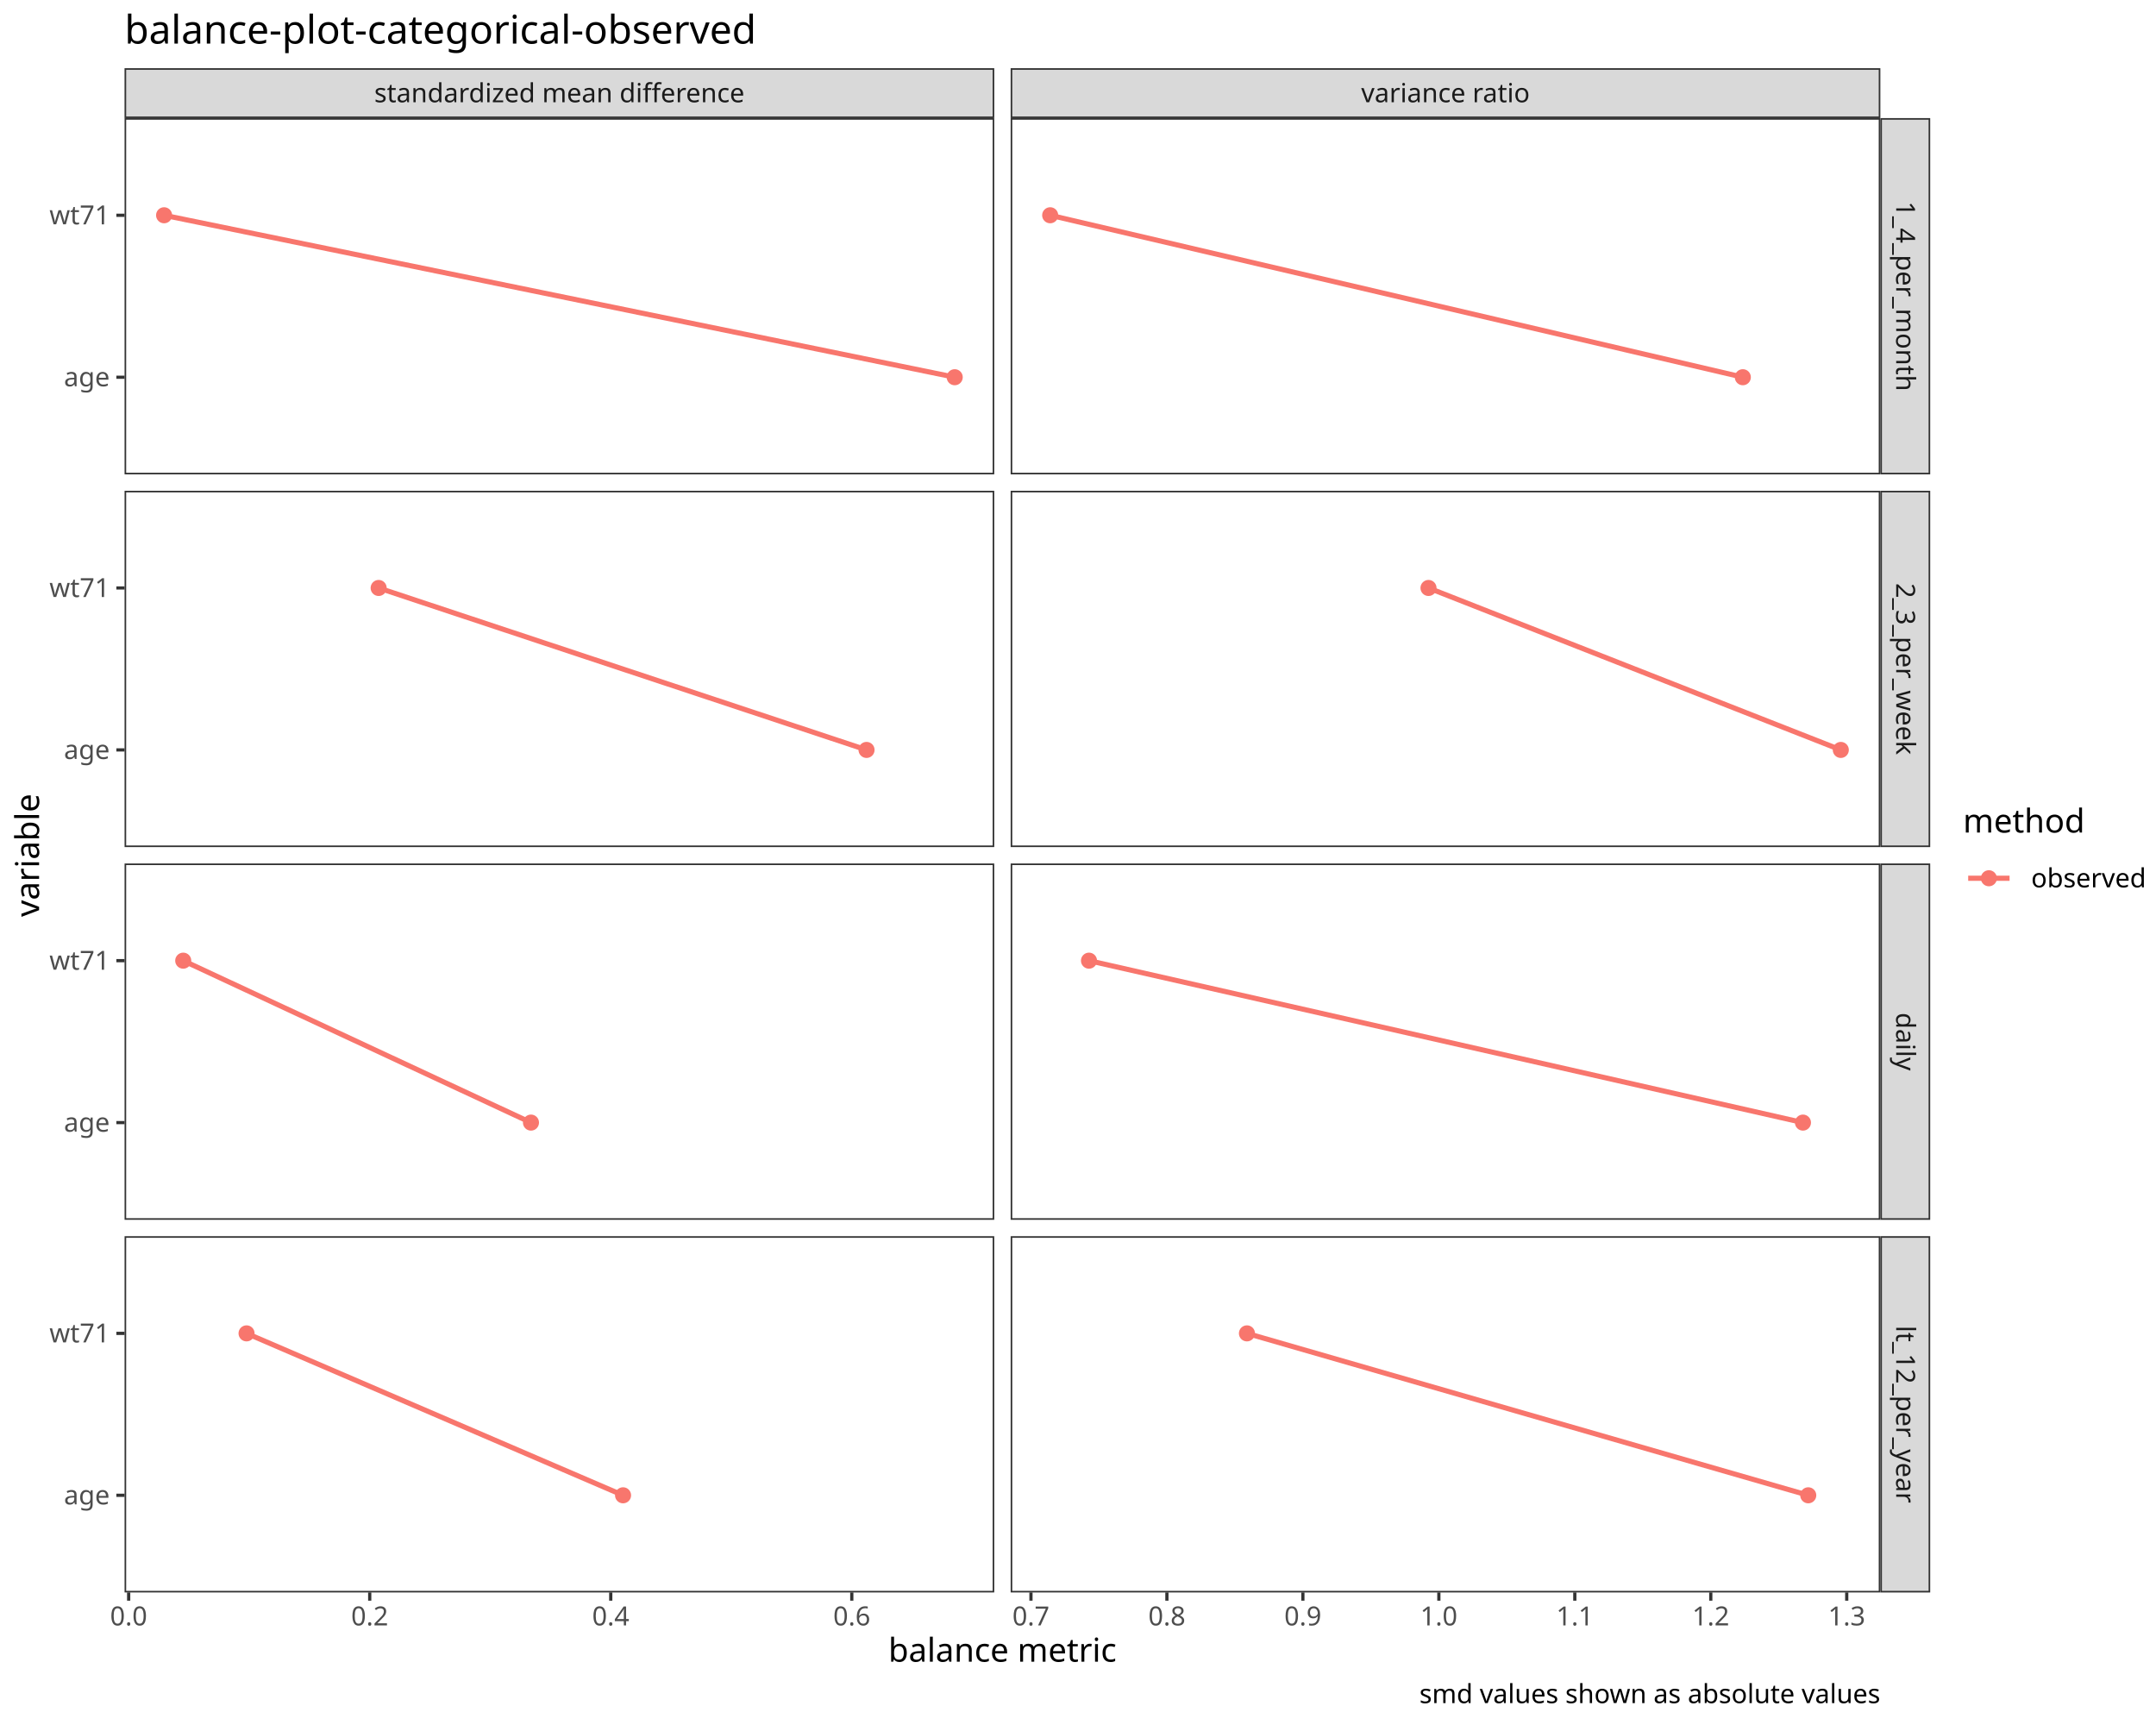
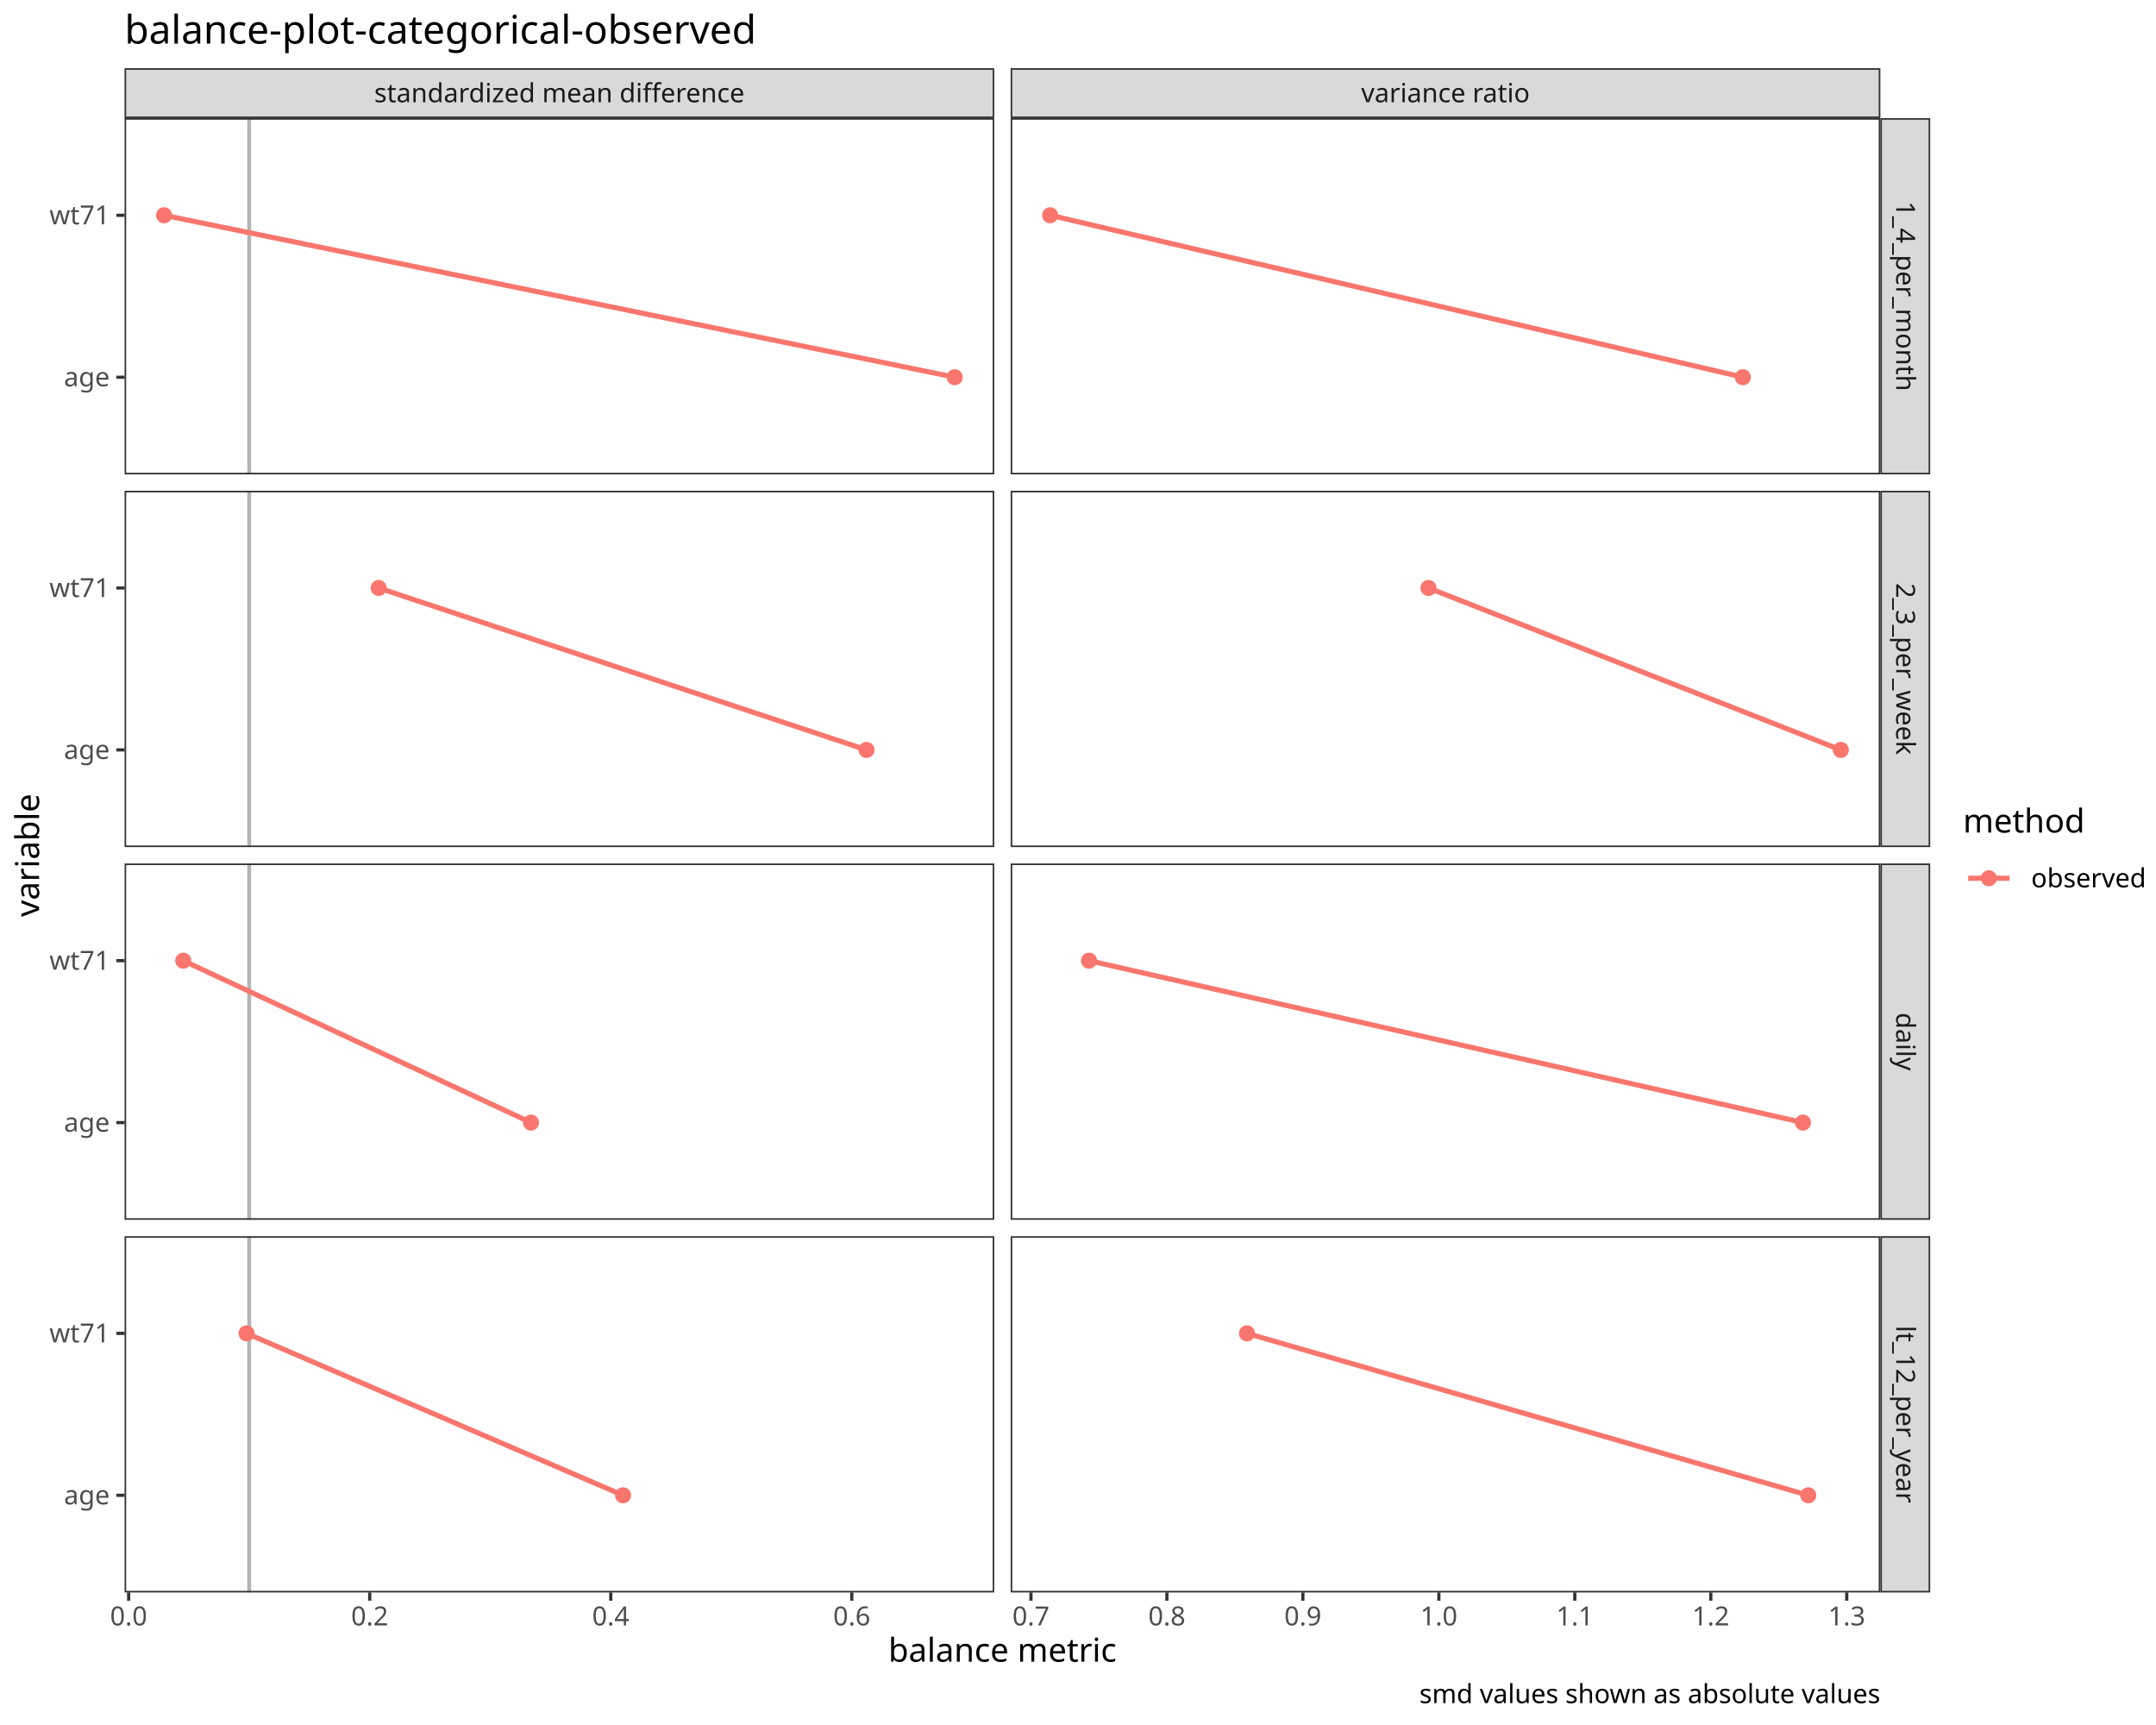
<svg xmlns="http://www.w3.org/2000/svg" class="svglite" data-engine-version="2.0" width="720.00pt" height="576.00pt" viewBox="0 0 720.00 576.00">
  <defs>
    <style type="text/css">
    .svglite line, .svglite polyline, .svglite polygon, .svglite path, .svglite rect, .svglite circle {
      fill: none;
      stroke: #000000;
      stroke-linecap: round;
      stroke-linejoin: round;
      stroke-miterlimit: 10.00;
    }
  </style>
  </defs>
  <rect width="100%" height="100%" style="stroke: none; fill: #FFFFFF;" />
  <defs>
    <clipPath id="cpMC4wMHw3MjAuMDB8MC4wMHw1NzYuMDA=">
      <rect x="0.00" y="0.00" width="720.00" height="576.00" />
    </clipPath>
  </defs>
  <g clip-path="url(#cpMC4wMHw3MjAuMDB8MC4wMHw1NzYuMDA=)">
    <rect x="0.00" y="0.00" width="720.00" height="576.00" style="stroke-width: 1.07; stroke: #FFFFFF; fill: #FFFFFF;" />
  </g>
  <defs>
    <clipPath id="cpNDEuNjB8MzMyLjAzfDM5LjQzfDE1OC40MA==">
      <rect x="41.60" y="39.43" width="290.43" height="118.97" />
    </clipPath>
  </defs>
  <g clip-path="url(#cpNDEuNjB8MzMyLjAzfDM5LjQzfDE1OC40MA==)">
    <rect x="41.60" y="39.43" width="290.43" height="118.97" style="stroke-width: 1.07; stroke: none; fill: #FFFFFF;" />
+     <line x1="83.22" y1="158.40" x2="83.22" y2="39.43" style="stroke-width: 1.28; stroke: #B3B3B3; stroke-linecap: butt;" />
    <polyline points="318.83,125.96 54.80,71.88 " style="stroke-width: 1.71; stroke: #F8766D; stroke-linecap: butt;" />
    <circle cx="318.83" cy="125.96" r="2.33" style="stroke-width: 0.71; stroke: #F8766D; fill: #F8766D;" />
    <circle cx="54.80" cy="71.88" r="2.33" style="stroke-width: 0.71; stroke: #F8766D; fill: #F8766D;" />
    <rect x="41.60" y="39.43" width="290.43" height="118.97" style="stroke-width: 1.07; stroke: #333333;" />
  </g>
  <g clip-path="url(#cpMC4wMHw3MjAuMDB8MC4wMHw1NzYuMDA=)">
</g>
  <defs>
    <clipPath id="cpNDEuNjB8MzMyLjAzfDE2My44OHwyODIuODU=">
      <rect x="41.60" y="163.88" width="290.43" height="118.97" />
    </clipPath>
  </defs>
  <g clip-path="url(#cpNDEuNjB8MzMyLjAzfDE2My44OHwyODIuODU=)">
    <rect x="41.60" y="163.88" width="290.43" height="118.97" style="stroke-width: 1.07; stroke: none; fill: #FFFFFF;" />
+     <line x1="83.22" y1="282.85" x2="83.22" y2="163.88" style="stroke-width: 1.28; stroke: #B3B3B3; stroke-linecap: butt;" />
    <polyline points="289.38,250.41 126.45,196.33 " style="stroke-width: 1.71; stroke: #F8766D; stroke-linecap: butt;" />
    <circle cx="289.38" cy="250.41" r="2.33" style="stroke-width: 0.71; stroke: #F8766D; fill: #F8766D;" />
    <circle cx="126.45" cy="196.33" r="2.33" style="stroke-width: 0.71; stroke: #F8766D; fill: #F8766D;" />
    <rect x="41.60" y="163.88" width="290.43" height="118.97" style="stroke-width: 1.07; stroke: #333333;" />
  </g>
  <g clip-path="url(#cpMC4wMHw3MjAuMDB8MC4wMHw1NzYuMDA=)">
</g>
  <defs>
    <clipPath id="cpNDEuNjB8MzMyLjAzfDI4OC4zM3w0MDcuMzA=">
      <rect x="41.60" y="288.33" width="290.43" height="118.97" />
    </clipPath>
  </defs>
  <g clip-path="url(#cpNDEuNjB8MzMyLjAzfDI4OC4zM3w0MDcuMzA=)">
    <rect x="41.60" y="288.33" width="290.43" height="118.97" style="stroke-width: 1.07; stroke: none; fill: #FFFFFF;" />
+     <line x1="83.22" y1="407.30" x2="83.22" y2="288.33" style="stroke-width: 1.28; stroke: #B3B3B3; stroke-linecap: butt;" />
    <polyline points="177.32,374.85 61.19,320.78 " style="stroke-width: 1.71; stroke: #F8766D; stroke-linecap: butt;" />
    <circle cx="177.32" cy="374.85" r="2.33" style="stroke-width: 0.71; stroke: #F8766D; fill: #F8766D;" />
    <circle cx="61.19" cy="320.78" r="2.33" style="stroke-width: 0.71; stroke: #F8766D; fill: #F8766D;" />
    <rect x="41.60" y="288.33" width="290.43" height="118.97" style="stroke-width: 1.07; stroke: #333333;" />
  </g>
  <g clip-path="url(#cpMC4wMHw3MjAuMDB8MC4wMHw1NzYuMDA=)">
</g>
  <defs>
    <clipPath id="cpNDEuNjB8MzMyLjAzfDQxMi43OHw1MzEuNzU=">
      <rect x="41.60" y="412.78" width="290.43" height="118.97" />
    </clipPath>
  </defs>
  <g clip-path="url(#cpNDEuNjB8MzMyLjAzfDQxMi43OHw1MzEuNzU=)">
    <rect x="41.60" y="412.78" width="290.43" height="118.97" style="stroke-width: 1.07; stroke: none; fill: #FFFFFF;" />
+     <line x1="83.22" y1="531.75" x2="83.22" y2="412.78" style="stroke-width: 1.28; stroke: #B3B3B3; stroke-linecap: butt;" />
    <polyline points="208.07,499.30 82.34,445.23 " style="stroke-width: 1.71; stroke: #F8766D; stroke-linecap: butt;" />
    <circle cx="208.07" cy="499.30" r="2.33" style="stroke-width: 0.71; stroke: #F8766D; fill: #F8766D;" />
    <circle cx="82.34" cy="445.23" r="2.33" style="stroke-width: 0.71; stroke: #F8766D; fill: #F8766D;" />
    <rect x="41.60" y="412.78" width="290.43" height="118.97" style="stroke-width: 1.07; stroke: #333333;" />
  </g>
  <g clip-path="url(#cpMC4wMHw3MjAuMDB8MC4wMHw1NzYuMDA=)">
</g>
  <defs>
    <clipPath id="cpMzM3LjUxfDYyNy45NHwzOS40M3wxNTguNDA=">
      <rect x="337.51" y="39.43" width="290.43" height="118.97" />
    </clipPath>
  </defs>
  <g clip-path="url(#cpMzM3LjUxfDYyNy45NHwzOS40M3wxNTguNDA=)">
    <rect x="337.51" y="39.43" width="290.43" height="118.97" style="stroke-width: 1.07; stroke: none; fill: #FFFFFF;" />
    <polyline points="582.02,125.96 350.71,71.88 " style="stroke-width: 1.71; stroke: #F8766D; stroke-linecap: butt;" />
    <circle cx="582.02" cy="125.96" r="2.33" style="stroke-width: 0.71; stroke: #F8766D; fill: #F8766D;" />
    <circle cx="350.71" cy="71.88" r="2.33" style="stroke-width: 0.71; stroke: #F8766D; fill: #F8766D;" />
    <rect x="337.51" y="39.43" width="290.43" height="118.97" style="stroke-width: 1.07; stroke: #333333;" />
  </g>
  <g clip-path="url(#cpMC4wMHw3MjAuMDB8MC4wMHw1NzYuMDA=)">
</g>
  <defs>
    <clipPath id="cpMzM3LjUxfDYyNy45NHwxNjMuODh8MjgyLjg1">
      <rect x="337.51" y="163.88" width="290.43" height="118.97" />
    </clipPath>
  </defs>
  <g clip-path="url(#cpMzM3LjUxfDYyNy45NHwxNjMuODh8MjgyLjg1)">
    <rect x="337.51" y="163.88" width="290.43" height="118.97" style="stroke-width: 1.07; stroke: none; fill: #FFFFFF;" />
    <polyline points="614.74,250.41 477.05,196.33 " style="stroke-width: 1.71; stroke: #F8766D; stroke-linecap: butt;" />
    <circle cx="614.74" cy="250.41" r="2.33" style="stroke-width: 0.71; stroke: #F8766D; fill: #F8766D;" />
    <circle cx="477.05" cy="196.33" r="2.33" style="stroke-width: 0.71; stroke: #F8766D; fill: #F8766D;" />
    <rect x="337.51" y="163.88" width="290.43" height="118.97" style="stroke-width: 1.07; stroke: #333333;" />
  </g>
  <g clip-path="url(#cpMC4wMHw3MjAuMDB8MC4wMHw1NzYuMDA=)">
</g>
  <defs>
    <clipPath id="cpMzM3LjUxfDYyNy45NHwyODguMzN8NDA3LjMw">
      <rect x="337.51" y="288.33" width="290.43" height="118.97" />
    </clipPath>
  </defs>
  <g clip-path="url(#cpMzM3LjUxfDYyNy45NHwyODguMzN8NDA3LjMw)">
    <rect x="337.51" y="288.33" width="290.43" height="118.97" style="stroke-width: 1.07; stroke: none; fill: #FFFFFF;" />
    <polyline points="602.10,374.85 363.67,320.78 " style="stroke-width: 1.71; stroke: #F8766D; stroke-linecap: butt;" />
    <circle cx="602.10" cy="374.85" r="2.33" style="stroke-width: 0.71; stroke: #F8766D; fill: #F8766D;" />
    <circle cx="363.67" cy="320.78" r="2.33" style="stroke-width: 0.71; stroke: #F8766D; fill: #F8766D;" />
    <rect x="337.51" y="288.33" width="290.43" height="118.97" style="stroke-width: 1.07; stroke: #333333;" />
  </g>
  <g clip-path="url(#cpMC4wMHw3MjAuMDB8MC4wMHw1NzYuMDA=)">
</g>
  <defs>
    <clipPath id="cpMzM3LjUxfDYyNy45NHw0MTIuNzh8NTMxLjc1">
      <rect x="337.51" y="412.78" width="290.43" height="118.97" />
    </clipPath>
  </defs>
  <g clip-path="url(#cpMzM3LjUxfDYyNy45NHw0MTIuNzh8NTMxLjc1)">
    <rect x="337.51" y="412.78" width="290.43" height="118.97" style="stroke-width: 1.07; stroke: none; fill: #FFFFFF;" />
    <polyline points="603.87,499.30 416.42,445.23 " style="stroke-width: 1.71; stroke: #F8766D; stroke-linecap: butt;" />
    <circle cx="603.87" cy="499.30" r="2.33" style="stroke-width: 0.71; stroke: #F8766D; fill: #F8766D;" />
    <circle cx="416.42" cy="445.23" r="2.33" style="stroke-width: 0.71; stroke: #F8766D; fill: #F8766D;" />
    <rect x="337.51" y="412.78" width="290.43" height="118.97" style="stroke-width: 1.07; stroke: #333333;" />
  </g>
  <g clip-path="url(#cpMC4wMHw3MjAuMDB8MC4wMHw1NzYuMDA=)">
</g>
  <defs>
    <clipPath id="cpNDEuNjB8MzMyLjAzfDIyLjc4fDM5LjQz">
      <rect x="41.60" y="22.78" width="290.43" height="16.65" />
    </clipPath>
  </defs>
  <g clip-path="url(#cpNDEuNjB8MzMyLjAzfDIyLjc4fDM5LjQz)">
    <rect x="41.60" y="22.78" width="290.43" height="16.65" style="stroke-width: 1.07; stroke: #333333; fill: #D9D9D9;" />
    <text x="186.81" y="34.14" text-anchor="middle" style="font-size: 8.80px; fill: #1A1A1A; font-family: sans;" textLength="115.95px" lengthAdjust="spacingAndGlyphs">standardized mean difference</text>
  </g>
  <g clip-path="url(#cpMC4wMHw3MjAuMDB8MC4wMHw1NzYuMDA=)">
</g>
  <defs>
    <clipPath id="cpMzM3LjUxfDYyNy45NHwyMi43OHwzOS40Mw==">
      <rect x="337.51" y="22.78" width="290.43" height="16.65" />
    </clipPath>
  </defs>
  <g clip-path="url(#cpMzM3LjUxfDYyNy45NHwyMi43OHwzOS40Mw==)">
    <rect x="337.51" y="22.78" width="290.43" height="16.65" style="stroke-width: 1.07; stroke: #333333; fill: #D9D9D9;" />
    <text x="482.73" y="34.14" text-anchor="middle" style="font-size: 8.80px; fill: #1A1A1A; font-family: sans;" textLength="52.83px" lengthAdjust="spacingAndGlyphs">variance ratio</text>
  </g>
  <g clip-path="url(#cpMC4wMHw3MjAuMDB8MC4wMHw1NzYuMDA=)">
</g>
  <defs>
    <clipPath id="cpNjI3Ljk0fDY0NC41OXwzOS40M3wxNTguNDA=">
      <rect x="627.94" y="39.43" width="16.65" height="118.97" />
    </clipPath>
  </defs>
  <g clip-path="url(#cpNjI3Ljk0fDY0NC41OXwzOS40M3wxNTguNDA=)">
    <rect x="627.94" y="39.43" width="16.65" height="118.97" style="stroke-width: 1.07; stroke: #333333; fill: #D9D9D9;" />
    <text transform="translate(633.24,98.92) rotate(90)" text-anchor="middle" style="font-size: 8.80px; fill: #1A1A1A; font-family: sans;" textLength="61.65px" lengthAdjust="spacingAndGlyphs">1_4_per_month</text>
  </g>
  <g clip-path="url(#cpMC4wMHw3MjAuMDB8MC4wMHw1NzYuMDA=)">
</g>
  <defs>
    <clipPath id="cpNjI3Ljk0fDY0NC41OXwxNjMuODh8MjgyLjg1">
      <rect x="627.94" y="163.88" width="16.65" height="118.97" />
    </clipPath>
  </defs>
  <g clip-path="url(#cpNjI3Ljk0fDY0NC41OXwxNjMuODh8MjgyLjg1)">
    <rect x="627.94" y="163.88" width="16.65" height="118.97" style="stroke-width: 1.07; stroke: #333333; fill: #D9D9D9;" />
    <text transform="translate(633.24,223.37) rotate(90)" text-anchor="middle" style="font-size: 8.80px; fill: #1A1A1A; font-family: sans;" textLength="57.74px" lengthAdjust="spacingAndGlyphs">2_3_per_week</text>
  </g>
  <g clip-path="url(#cpMC4wMHw3MjAuMDB8MC4wMHw1NzYuMDA=)">
</g>
  <defs>
    <clipPath id="cpNjI3Ljk0fDY0NC41OXwyODguMzN8NDA3LjMw">
      <rect x="627.94" y="288.33" width="16.65" height="118.97" />
    </clipPath>
  </defs>
  <g clip-path="url(#cpNjI3Ljk0fDY0NC41OXwyODguMzN8NDA3LjMw)">
    <rect x="627.94" y="288.33" width="16.65" height="118.97" style="stroke-width: 1.07; stroke: #333333; fill: #D9D9D9;" />
    <text transform="translate(633.24,347.82) rotate(90)" text-anchor="middle" style="font-size: 8.80px; fill: #1A1A1A; font-family: sans;" textLength="18.10px" lengthAdjust="spacingAndGlyphs">daily</text>
  </g>
  <g clip-path="url(#cpMC4wMHw3MjAuMDB8MC4wMHw1NzYuMDA=)">
</g>
  <defs>
    <clipPath id="cpNjI3Ljk0fDY0NC41OXw0MTIuNzh8NTMxLjc1">
      <rect x="627.94" y="412.78" width="16.65" height="118.97" />
    </clipPath>
  </defs>
  <g clip-path="url(#cpNjI3Ljk0fDY0NC41OXw0MTIuNzh8NTMxLjc1)">
    <rect x="627.94" y="412.78" width="16.65" height="118.97" style="stroke-width: 1.07; stroke: #333333; fill: #D9D9D9;" />
    <text transform="translate(633.24,472.27) rotate(90)" text-anchor="middle" style="font-size: 8.80px; fill: #1A1A1A; font-family: sans;" textLength="58.71px" lengthAdjust="spacingAndGlyphs">lt_12_per_year</text>
  </g>
  <g clip-path="url(#cpMC4wMHw3MjAuMDB8MC4wMHw1NzYuMDA=)">
    <polyline points="42.97,534.49 42.97,531.75 " style="stroke-width: 1.07; stroke: #333333; stroke-linecap: butt;" />
    <polyline points="123.47,534.49 123.47,531.75 " style="stroke-width: 1.07; stroke: #333333; stroke-linecap: butt;" />
    <polyline points="203.96,534.49 203.96,531.75 " style="stroke-width: 1.07; stroke: #333333; stroke-linecap: butt;" />
    <polyline points="284.46,534.49 284.46,531.75 " style="stroke-width: 1.07; stroke: #333333; stroke-linecap: butt;" />
    <text x="42.97" y="542.74" text-anchor="middle" style="font-size: 8.80px; fill: #4D4D4D; font-family: sans;" textLength="12.23px" lengthAdjust="spacingAndGlyphs">0.0</text>
    <text x="123.47" y="542.74" text-anchor="middle" style="font-size: 8.80px; fill: #4D4D4D; font-family: sans;" textLength="12.23px" lengthAdjust="spacingAndGlyphs">0.2</text>
    <text x="203.96" y="542.74" text-anchor="middle" style="font-size: 8.80px; fill: #4D4D4D; font-family: sans;" textLength="12.23px" lengthAdjust="spacingAndGlyphs">0.4</text>
    <text x="284.46" y="542.74" text-anchor="middle" style="font-size: 8.80px; fill: #4D4D4D; font-family: sans;" textLength="12.23px" lengthAdjust="spacingAndGlyphs">0.6</text>
    <polyline points="344.29,534.49 344.29,531.75 " style="stroke-width: 1.07; stroke: #333333; stroke-linecap: butt;" />
    <polyline points="389.69,534.49 389.69,531.75 " style="stroke-width: 1.07; stroke: #333333; stroke-linecap: butt;" />
    <polyline points="435.10,534.49 435.10,531.75 " style="stroke-width: 1.07; stroke: #333333; stroke-linecap: butt;" />
    <polyline points="480.51,534.49 480.51,531.75 " style="stroke-width: 1.07; stroke: #333333; stroke-linecap: butt;" />
    <polyline points="525.91,534.49 525.91,531.75 " style="stroke-width: 1.07; stroke: #333333; stroke-linecap: butt;" />
    <polyline points="571.32,534.49 571.32,531.75 " style="stroke-width: 1.07; stroke: #333333; stroke-linecap: butt;" />
    <polyline points="616.72,534.49 616.72,531.75 " style="stroke-width: 1.07; stroke: #333333; stroke-linecap: butt;" />
    <text x="344.29" y="542.74" text-anchor="middle" style="font-size: 8.80px; fill: #4D4D4D; font-family: sans;" textLength="12.23px" lengthAdjust="spacingAndGlyphs">0.7</text>
    <text x="389.69" y="542.74" text-anchor="middle" style="font-size: 8.80px; fill: #4D4D4D; font-family: sans;" textLength="12.23px" lengthAdjust="spacingAndGlyphs">0.8</text>
    <text x="435.10" y="542.74" text-anchor="middle" style="font-size: 8.80px; fill: #4D4D4D; font-family: sans;" textLength="12.23px" lengthAdjust="spacingAndGlyphs">0.9</text>
    <text x="480.51" y="542.74" text-anchor="middle" style="font-size: 8.80px; fill: #4D4D4D; font-family: sans;" textLength="12.23px" lengthAdjust="spacingAndGlyphs">1.0</text>
    <text x="525.91" y="542.74" text-anchor="middle" style="font-size: 8.80px; fill: #4D4D4D; font-family: sans;" textLength="12.23px" lengthAdjust="spacingAndGlyphs">1.1</text>
    <text x="571.32" y="542.74" text-anchor="middle" style="font-size: 8.80px; fill: #4D4D4D; font-family: sans;" textLength="12.23px" lengthAdjust="spacingAndGlyphs">1.2</text>
    <text x="616.72" y="542.74" text-anchor="middle" style="font-size: 8.80px; fill: #4D4D4D; font-family: sans;" textLength="12.23px" lengthAdjust="spacingAndGlyphs">1.3</text>
    <text x="36.66" y="128.98" text-anchor="end" style="font-size: 8.80px; fill: #4D4D4D; font-family: sans;" textLength="14.68px" lengthAdjust="spacingAndGlyphs">age</text>
    <text x="36.66" y="74.91" text-anchor="end" style="font-size: 8.80px; fill: #4D4D4D; font-family: sans;" textLength="18.59px" lengthAdjust="spacingAndGlyphs">wt71</text>
    <polyline points="38.86,125.96 41.60,125.96 " style="stroke-width: 1.07; stroke: #333333; stroke-linecap: butt;" />
    <polyline points="38.86,71.88 41.60,71.88 " style="stroke-width: 1.07; stroke: #333333; stroke-linecap: butt;" />
    <text x="36.66" y="253.43" text-anchor="end" style="font-size: 8.80px; fill: #4D4D4D; font-family: sans;" textLength="14.68px" lengthAdjust="spacingAndGlyphs">age</text>
    <text x="36.66" y="199.36" text-anchor="end" style="font-size: 8.80px; fill: #4D4D4D; font-family: sans;" textLength="18.59px" lengthAdjust="spacingAndGlyphs">wt71</text>
    <polyline points="38.86,250.41 41.60,250.41 " style="stroke-width: 1.07; stroke: #333333; stroke-linecap: butt;" />
    <polyline points="38.86,196.33 41.60,196.33 " style="stroke-width: 1.07; stroke: #333333; stroke-linecap: butt;" />
    <text x="36.66" y="377.88" text-anchor="end" style="font-size: 8.80px; fill: #4D4D4D; font-family: sans;" textLength="14.68px" lengthAdjust="spacingAndGlyphs">age</text>
    <text x="36.66" y="323.81" text-anchor="end" style="font-size: 8.80px; fill: #4D4D4D; font-family: sans;" textLength="18.59px" lengthAdjust="spacingAndGlyphs">wt71</text>
    <polyline points="38.86,374.85 41.60,374.85 " style="stroke-width: 1.07; stroke: #333333; stroke-linecap: butt;" />
    <polyline points="38.86,320.78 41.60,320.78 " style="stroke-width: 1.07; stroke: #333333; stroke-linecap: butt;" />
    <text x="36.66" y="502.33" text-anchor="end" style="font-size: 8.80px; fill: #4D4D4D; font-family: sans;" textLength="14.68px" lengthAdjust="spacingAndGlyphs">age</text>
    <text x="36.66" y="448.25" text-anchor="end" style="font-size: 8.80px; fill: #4D4D4D; font-family: sans;" textLength="18.59px" lengthAdjust="spacingAndGlyphs">wt71</text>
    <polyline points="38.86,499.30 41.60,499.30 " style="stroke-width: 1.07; stroke: #333333; stroke-linecap: butt;" />
    <polyline points="38.86,445.23 41.60,445.23 " style="stroke-width: 1.07; stroke: #333333; stroke-linecap: butt;" />
    <text x="334.77" y="554.87" text-anchor="middle" style="font-size: 11.00px; font-family: sans;" textLength="71.54px" lengthAdjust="spacingAndGlyphs">balance metric</text>
    <text transform="translate(13.05,285.59) rotate(-90)" text-anchor="middle" style="font-size: 11.00px; font-family: sans;" textLength="38.52px" lengthAdjust="spacingAndGlyphs">variable</text>
    <rect x="655.55" y="269.29" width="58.97" height="32.61" style="stroke-width: 1.07; stroke: none; fill: #FFFFFF;" />
    <text x="655.55" y="278.00" style="font-size: 11.00px; font-family: sans;" textLength="36.70px" lengthAdjust="spacingAndGlyphs">method</text>
    <rect x="655.55" y="284.62" width="17.28" height="17.28" style="stroke-width: 1.07; stroke: none; fill: #FFFFFF;" />
    <line x1="657.28" y1="293.26" x2="671.10" y2="293.26" style="stroke-width: 1.71; stroke: #F8766D; stroke-linecap: butt;" />
    <circle cx="664.19" cy="293.26" r="2.33" style="stroke-width: 0.71; stroke: #F8766D; fill: #F8766D;" />
    <text x="678.31" y="296.29" style="font-size: 8.80px; font-family: sans;" textLength="36.21px" lengthAdjust="spacingAndGlyphs">observed</text>
    <text x="41.60" y="14.56" style="font-size: 13.20px; font-family: sans;" textLength="198.87px" lengthAdjust="spacingAndGlyphs">balance-plot-categorical-observed</text>
    <text x="627.94" y="568.69" text-anchor="end" style="font-size: 8.80px; font-family: sans;" textLength="147.76px" lengthAdjust="spacingAndGlyphs">smd values shown as absolute values</text>
  </g>
</svg>
